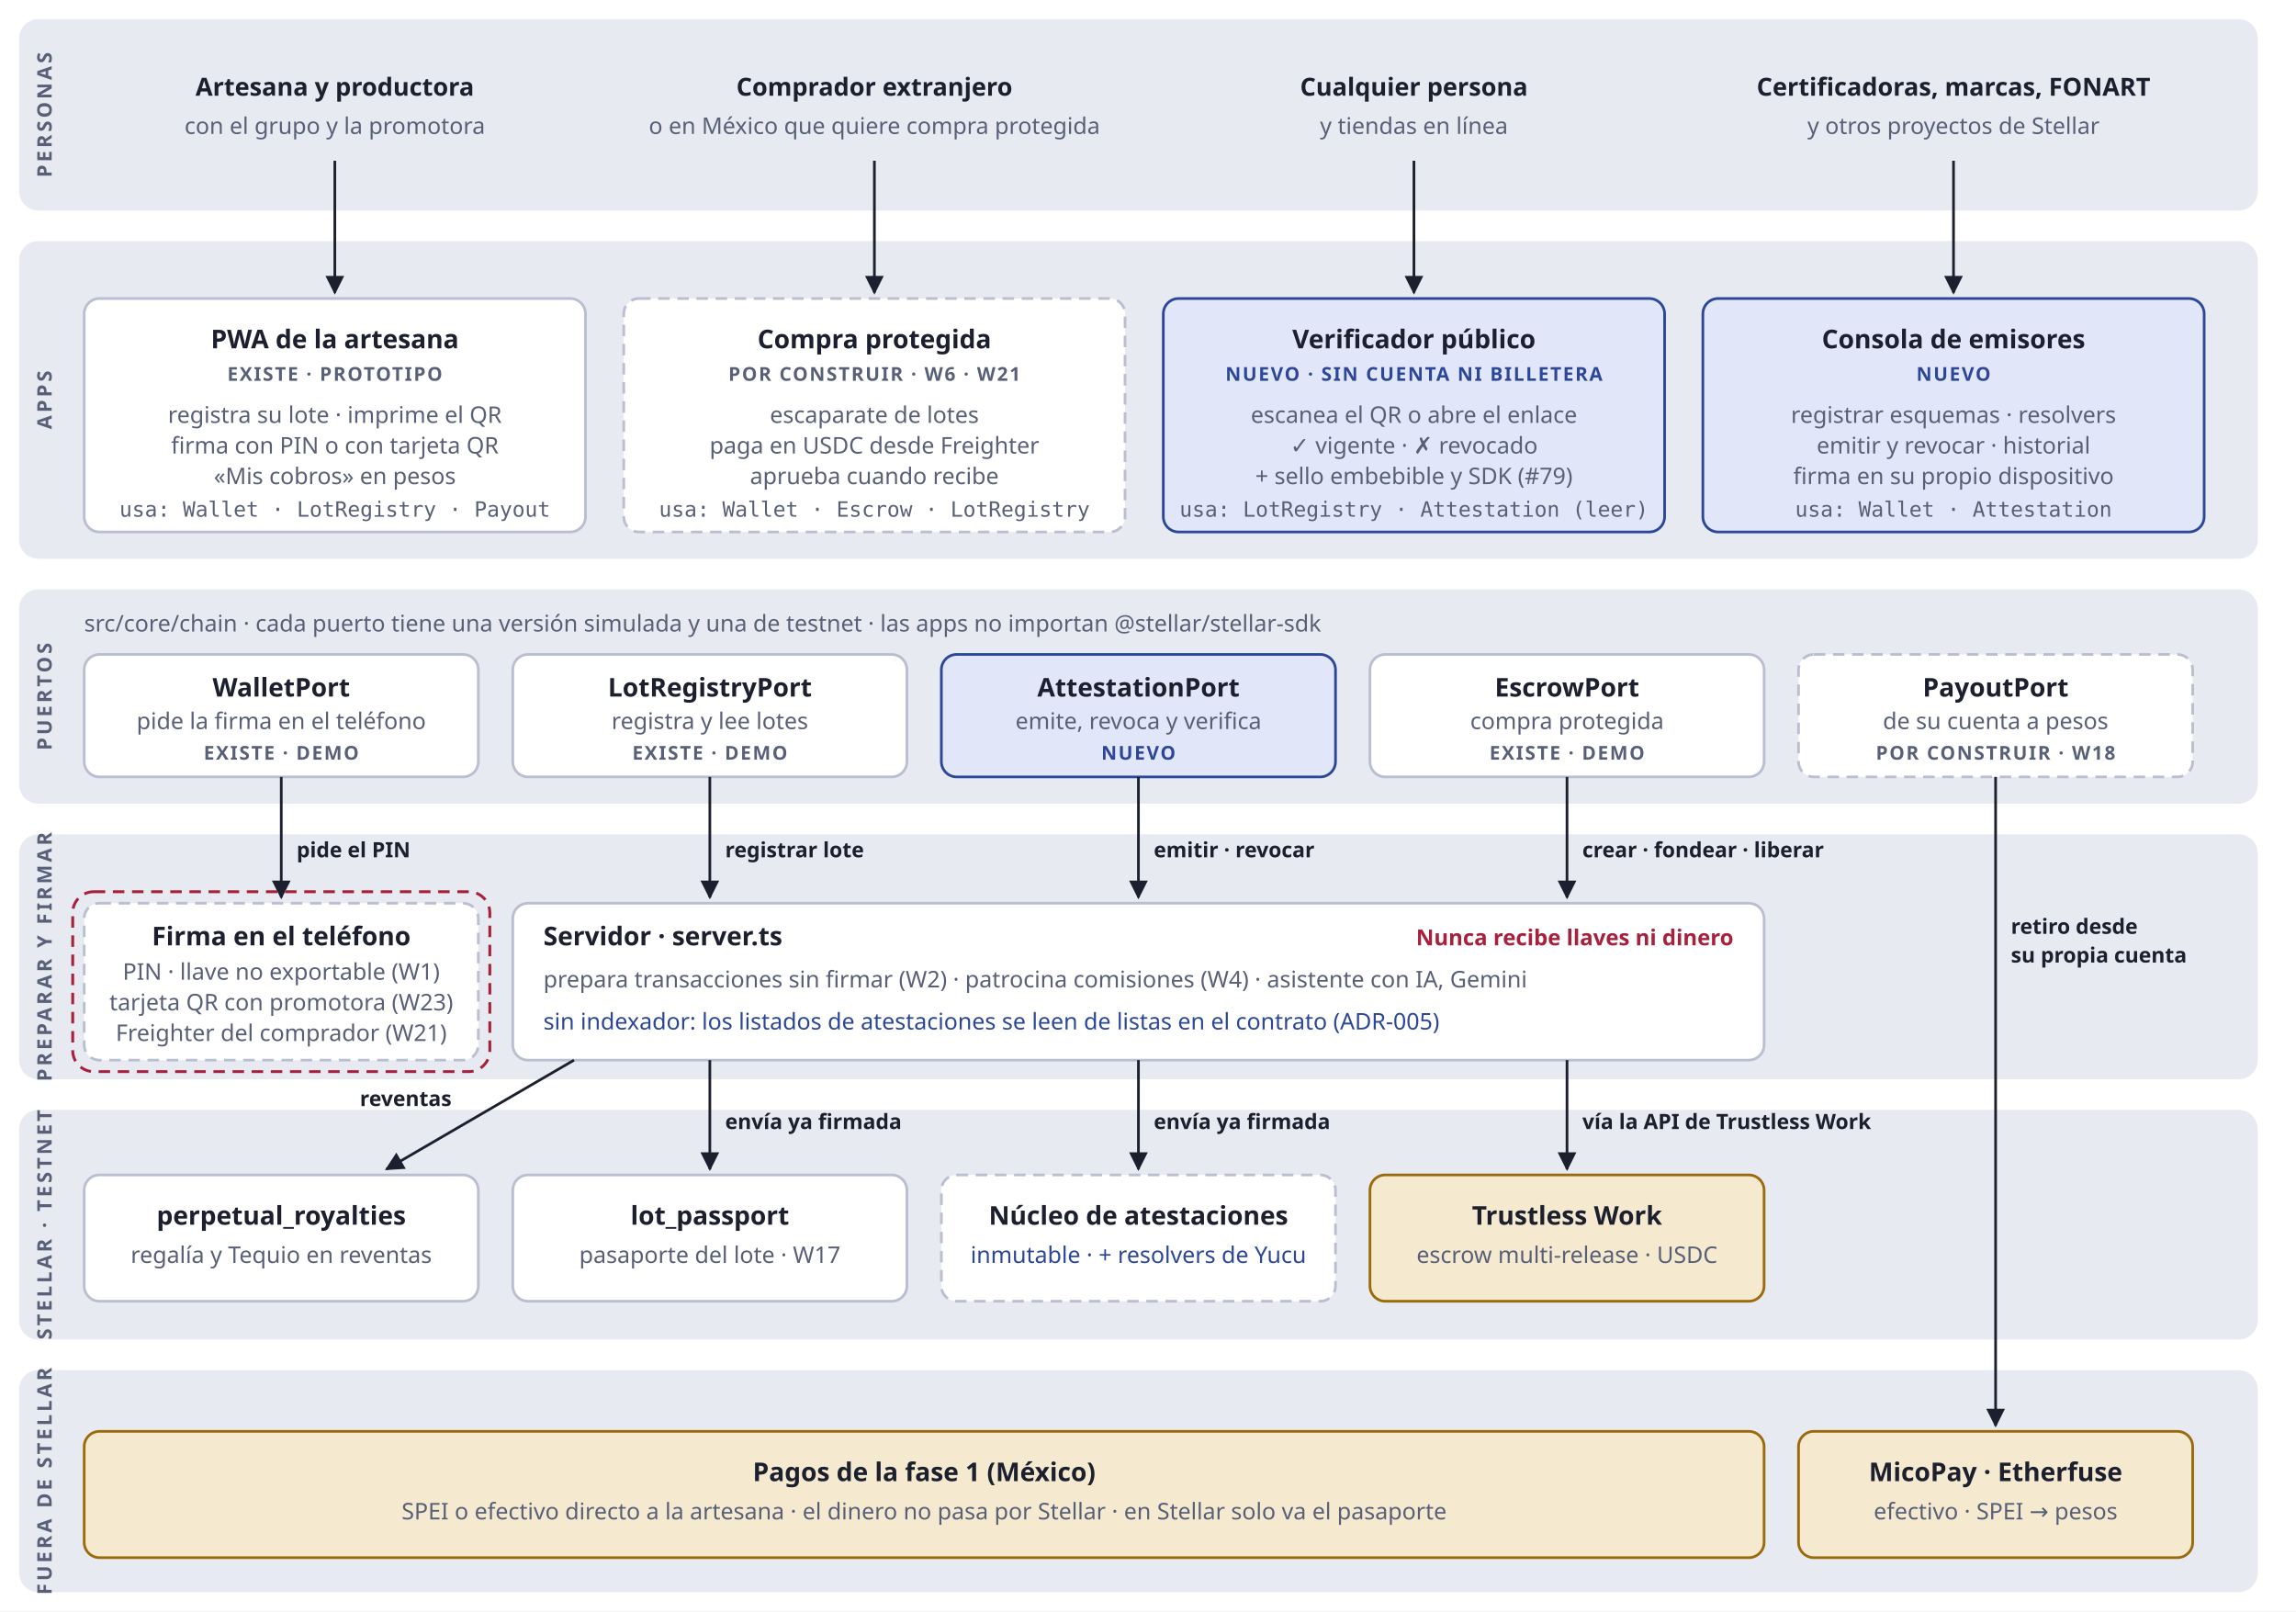
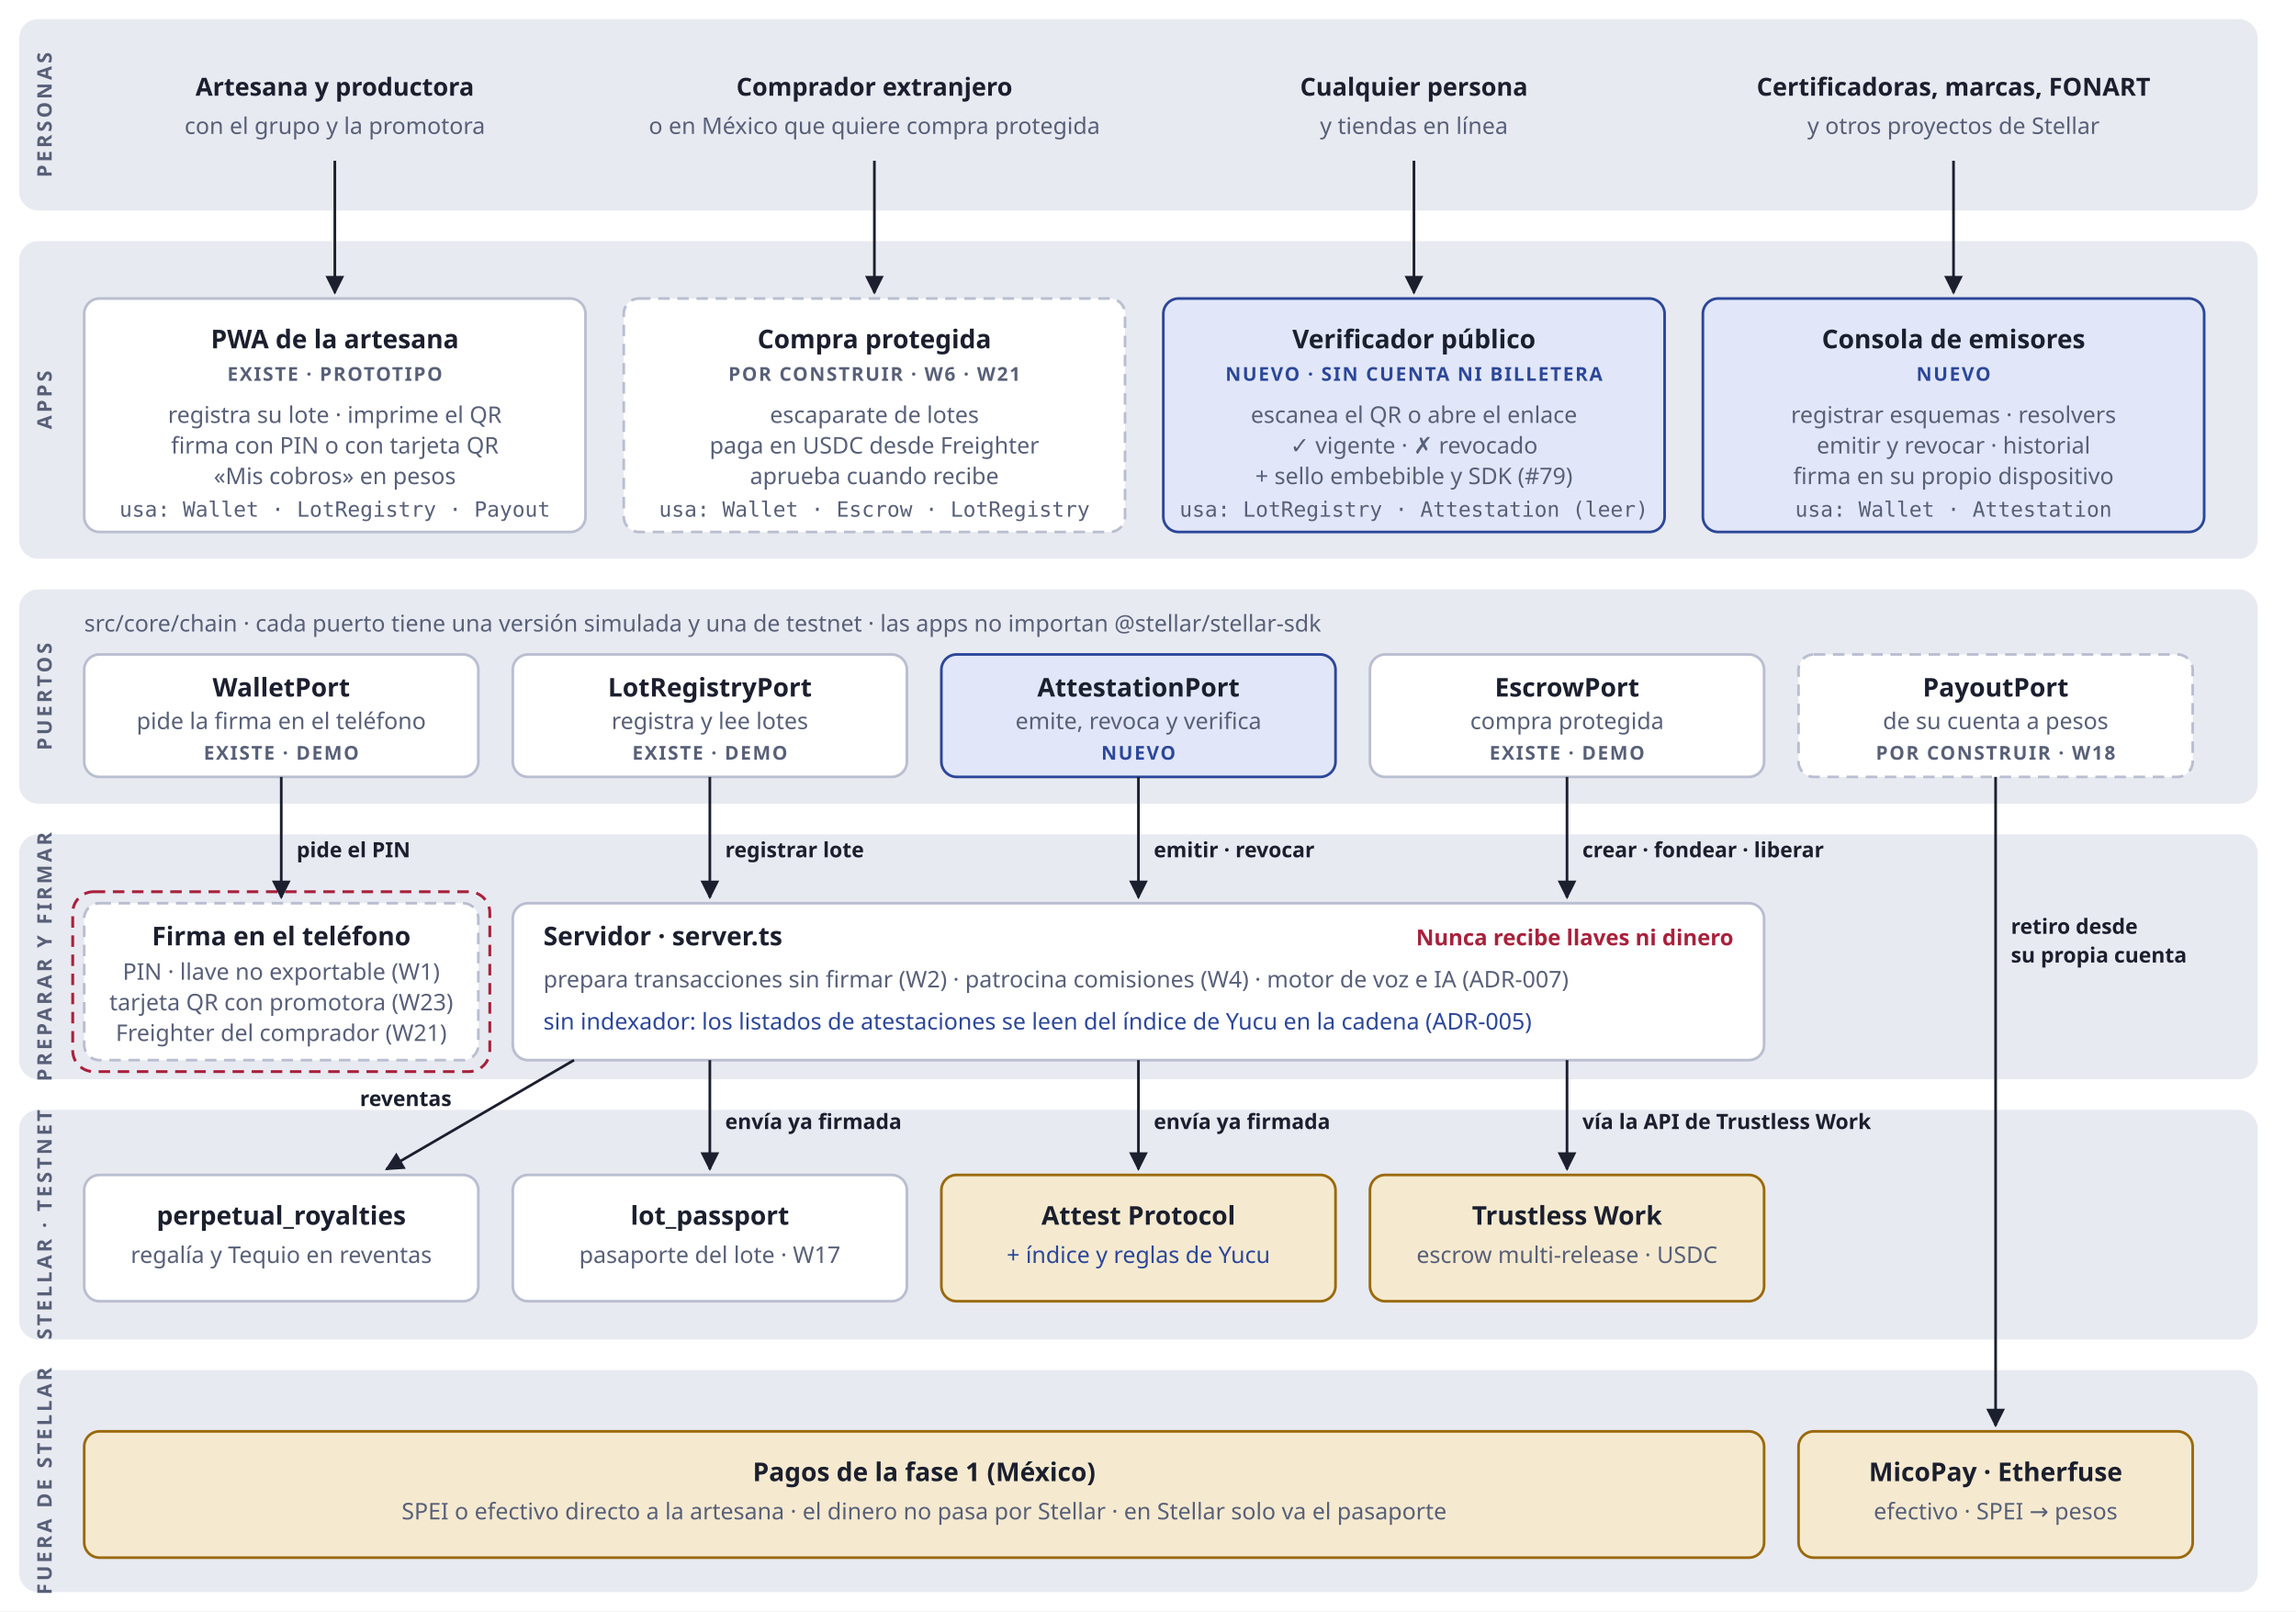
<svg xmlns="http://www.w3.org/2000/svg" viewBox="0 0 1200 842" role="img" width="1200" height="842" aria-label="Seis capas: personas, apps, puertos, preparar y firmar, Stellar y pagos fuera de Stellar. Las apps solo hablan con los puertos; el servidor prepara transacciones sin firmar y nunca recibe llaves ni dinero; cada persona firma en su teléfono.">
  <style>
.band { fill: #E8EAF1; }
.bl { fill: #586078; font: 600 10.5px 'Source Sans 3','Segoe UI',system-ui,sans-serif; letter-spacing: .14em; }
.box { fill: #FFFFFF; stroke: #B9BED0; stroke-width: 1.4; }
.box.todo { stroke-dasharray: 6 4; }
.box.new { fill: #E1E7F8; stroke: #2C4799; }
.box.ext { fill: #F5EAD0; stroke: #9A6A0C; }
.bnd { fill: none; stroke: #A8213C; stroke-width: 1.5; stroke-dasharray: 6 4; }
.t { fill: #1B1F2E; font: 700 13.5px 'Source Sans 3','Segoe UI',system-ui,sans-serif; }
.p { fill: #1B1F2E; font: 600 13px 'Source Sans 3','Segoe UI',system-ui,sans-serif; }
.s { fill: #586078; font: 400 12px 'Source Sans 3','Segoe UI',system-ui,sans-serif; }
.m { fill: #586078; font: 400 11px 'JetBrains Mono',ui-monospace,Menlo,monospace; }
.tag { font: 700 10px 'Source Sans 3','Segoe UI',system-ui,sans-serif; letter-spacing: .08em; fill: #586078; }
.tag.new, .s.new { fill: #2C4799; }
.tag.ext { fill: #9A6A0C; }
.warn { fill: #A8213C; font: 700 11.5px 'Source Sans 3','Segoe UI',system-ui,sans-serif; }
.ar { stroke: currentColor; stroke-width: 1.4; fill: none; }
.ar.dash { stroke-dasharray: 5 4; }
.al { fill: #1B1F2E; font: 600 11px 'Source Sans 3','Segoe UI',system-ui,sans-serif; }
.num { fill: #1B1F2E; font: 700 11px 'Source Sans 3','Segoe UI',system-ui,sans-serif; }
 svg{color:#1B1F2E}</style>
  <rect width="1200" height="842" fill="#FFFFFF" />
  <g color="#1B1F2E">
    <defs>
      <marker id="ah1" viewBox="0 0 10 10" refX="9" refY="5" markerWidth="7" markerHeight="7" orient="auto-start-reverse">
        <path d="M0,0 L10,5 L0,10 z" fill="currentColor" />
      </marker>
    </defs>
    <rect class="band" x="10" y="10" width="1170" height="100" rx="10" />
    <rect class="band" x="10" y="126" width="1170" height="166" rx="10" />
    <rect class="band" x="10" y="308" width="1170" height="112" rx="10" />
    <rect class="band" x="10" y="436" width="1170" height="128" rx="10" />
    <rect class="band" x="10" y="580" width="1170" height="120" rx="10" />
    <rect class="band" x="10" y="716" width="1170" height="116" rx="10" />
    <text class="bl" text-anchor="middle" transform="translate(27 60) rotate(-90)">PERSONAS</text>
    <text class="bl" text-anchor="middle" transform="translate(27 209) rotate(-90)">APPS</text>
    <text class="bl" text-anchor="middle" transform="translate(27 364) rotate(-90)">PUERTOS</text>
    <text class="bl" text-anchor="middle" transform="translate(27 500) rotate(-90)">PREPARAR Y FIRMAR</text>
    <text class="bl" text-anchor="middle" transform="translate(27 640) rotate(-90)">STELLAR · TESTNET</text>
    <text class="bl" text-anchor="middle" transform="translate(27 774) rotate(-90)">FUERA DE STELLAR</text>
    <text class="p" x="175" y="50" text-anchor="middle">Artesana y productora</text>
    <text class="s" x="175" y="70" text-anchor="middle">con el grupo y la promotora</text>
    <text class="p" x="457" y="50" text-anchor="middle">Comprador extranjero</text>
    <text class="s" x="457" y="70" text-anchor="middle">o en México que quiere compra protegida</text>
    <text class="p" x="739" y="50" text-anchor="middle">Cualquier persona</text>
    <text class="s" x="739" y="70" text-anchor="middle">y tiendas en línea</text>
    <text class="p" x="1021" y="50" text-anchor="middle">Certificadoras, marcas, FONART</text>
    <text class="s" x="1021" y="70" text-anchor="middle">y otros proyectos de Stellar</text>
    <line class="ar" x1="175" y1="84" x2="175" y2="153" marker-end="url(#ah1)" />
    <line class="ar" x1="457" y1="84" x2="457" y2="153" marker-end="url(#ah1)" />
    <line class="ar" x1="739" y1="84" x2="739" y2="153" marker-end="url(#ah1)" />
    <line class="ar" x1="1021" y1="84" x2="1021" y2="153" marker-end="url(#ah1)" />
    <rect class="box" x="44" y="156" width="262" height="122" rx="8" />
    <text class="t" x="175" y="182" text-anchor="middle">PWA de la artesana</text>
    <text class="tag" x="175" y="199" text-anchor="middle">EXISTE · PROTOTIPO</text>
    <text class="s" x="175" y="221" text-anchor="middle">registra su lote · imprime el QR</text>
    <text class="s" x="175" y="237" text-anchor="middle">firma con PIN o con tarjeta QR</text>
    <text class="s" x="175" y="253" text-anchor="middle">«Mis cobros» en pesos</text>
    <text class="m" x="175" y="270" text-anchor="middle">usa: Wallet · LotRegistry · Payout</text>
    <rect class="box todo" x="326" y="156" width="262" height="122" rx="8" />
    <text class="t" x="457" y="182" text-anchor="middle">Compra protegida</text>
    <text class="tag" x="457" y="199" text-anchor="middle">POR CONSTRUIR · W6 · W21</text>
    <text class="s" x="457" y="221" text-anchor="middle">escaparate de lotes</text>
    <text class="s" x="457" y="237" text-anchor="middle">paga en USDC desde Freighter</text>
    <text class="s" x="457" y="253" text-anchor="middle">aprueba cuando recibe</text>
    <text class="m" x="457" y="270" text-anchor="middle">usa: Wallet · Escrow · LotRegistry</text>
    <rect class="box new" x="608" y="156" width="262" height="122" rx="8" />
    <text class="t" x="739" y="182" text-anchor="middle">Verificador público</text>
    <text class="tag new" x="739" y="199" text-anchor="middle">NUEVO · SIN CUENTA NI BILLETERA</text>
    <text class="s" x="739" y="221" text-anchor="middle">escanea el QR o abre el enlace</text>
    <text class="s" x="739" y="237" text-anchor="middle">✓ vigente · ✗ revocado</text>
    <text class="s" x="739" y="253" text-anchor="middle">+ sello embebible y SDK (#79)</text>
    <text class="m" x="739" y="270" text-anchor="middle">usa: LotRegistry · Attestation (leer)</text>
    <rect class="box new" x="890" y="156" width="262" height="122" rx="8" />
    <text class="t" x="1021" y="182" text-anchor="middle">Consola de emisores</text>
    <text class="tag new" x="1021" y="199" text-anchor="middle">NUEVO</text>
    <text class="s" x="1021" y="221" text-anchor="middle">registrar esquemas · resolvers</text>
    <text class="s" x="1021" y="237" text-anchor="middle">emitir y revocar · historial</text>
    <text class="s" x="1021" y="253" text-anchor="middle">firma en su propio dispositivo</text>
    <text class="m" x="1021" y="270" text-anchor="middle">usa: Wallet · Attestation</text>
    <text class="s" x="44" y="330">src/core/chain · cada puerto tiene una versión simulada y una de testnet · las apps no importan @stellar/stellar-sdk</text>
    <rect class="box" x="44" y="342" width="206" height="64" rx="8" />
    <text class="t" x="147" y="364" text-anchor="middle">WalletPort</text>
    <text class="s" x="147" y="381" text-anchor="middle">pide la firma en el teléfono</text>
    <text class="tag" x="147" y="397" text-anchor="middle">EXISTE · DEMO</text>
    <rect class="box" x="268" y="342" width="206" height="64" rx="8" />
    <text class="t" x="371" y="364" text-anchor="middle">LotRegistryPort</text>
    <text class="s" x="371" y="381" text-anchor="middle">registra y lee lotes</text>
    <text class="tag" x="371" y="397" text-anchor="middle">EXISTE · DEMO</text>
    <rect class="box new" x="492" y="342" width="206" height="64" rx="8" />
    <text class="t" x="595" y="364" text-anchor="middle">AttestationPort</text>
    <text class="s" x="595" y="381" text-anchor="middle">emite, revoca y verifica</text>
    <text class="tag new" x="595" y="397" text-anchor="middle">NUEVO</text>
    <rect class="box" x="716" y="342" width="206" height="64" rx="8" />
    <text class="t" x="819" y="364" text-anchor="middle">EscrowPort</text>
    <text class="s" x="819" y="381" text-anchor="middle">compra protegida</text>
    <text class="tag" x="819" y="397" text-anchor="middle">EXISTE · DEMO</text>
    <rect class="box todo" x="940" y="342" width="206" height="64" rx="8" />
    <text class="t" x="1043" y="364" text-anchor="middle">PayoutPort</text>
    <text class="s" x="1043" y="381" text-anchor="middle">de su cuenta a pesos</text>
    <text class="tag" x="1043" y="397" text-anchor="middle">POR CONSTRUIR · W18</text>
    <line class="ar" x1="147" y1="406" x2="147" y2="469" marker-end="url(#ah1)" />
    <text class="al" x="155" y="448">pide el PIN</text>
    <line class="ar" x1="371" y1="406" x2="371" y2="469" marker-end="url(#ah1)" />
    <text class="al" x="379" y="448">registrar lote</text>
    <line class="ar" x1="595" y1="406" x2="595" y2="469" marker-end="url(#ah1)" />
    <text class="al" x="603" y="448">emitir · revocar</text>
    <line class="ar" x1="819" y1="406" x2="819" y2="469" marker-end="url(#ah1)" />
    <text class="al" x="827" y="448">crear · fondear · liberar</text>
    <line class="ar" x1="1043" y1="406" x2="1043" y2="745" marker-end="url(#ah1)" />
    <text class="al" x="1051" y="488">retiro desde</text>
    <text class="al" x="1051" y="503">su propia cuenta</text>
    <rect class="box todo" x="44" y="472" width="206" height="82" rx="8" />
    <rect class="bnd" x="38" y="466" width="218" height="94" rx="11" />
    <text class="t" x="147" y="494" text-anchor="middle">Firma en el teléfono</text>
    <text class="s" x="147" y="512" text-anchor="middle">PIN · llave no exportable (W1)</text>
    <text class="s" x="147" y="528" text-anchor="middle">tarjeta QR con promotora (W23)</text>
    <text class="s" x="147" y="544" text-anchor="middle">Freighter del comprador (W21)</text>
    <rect class="box" x="268" y="472" width="654" height="82" rx="8" />
    <text class="t" x="284" y="494">Servidor · server.ts</text>
    <text class="warn" x="906" y="494" text-anchor="end">Nunca recibe llaves ni dinero</text>
-     <text class="s" x="284" y="516">prepara transacciones sin firmar (W2) · patrocina comisiones (W4) · asistente con IA, Gemini</text>
-     <text class="s new" x="284" y="538">sin indexador: los listados de atestaciones se leen de listas en el contrato (ADR-005)</text>
+     <text class="s" x="284" y="516">prepara transacciones sin firmar (W2) · patrocina comisiones (W4) · motor de voz e IA (ADR-007)</text>
+     <text class="s new" x="284" y="538">sin indexador: los listados de atestaciones se leen del índice de Yucu en la cadena (ADR-005)</text>
    <line class="ar" x1="300" y1="554" x2="202" y2="611" marker-end="url(#ah1)" />
    <text class="al" x="236" y="578" text-anchor="end">reventas</text>
    <line class="ar" x1="371" y1="554" x2="371" y2="611" marker-end="url(#ah1)" />
    <text class="al" x="379" y="590">envía ya firmada</text>
    <line class="ar" x1="595" y1="554" x2="595" y2="611" marker-end="url(#ah1)" />
    <text class="al" x="603" y="590">envía ya firmada</text>
    <line class="ar" x1="819" y1="554" x2="819" y2="611" marker-end="url(#ah1)" />
    <text class="al" x="827" y="590">vía la API de Trustless Work</text>
    <rect class="box" x="44" y="614" width="206" height="66" rx="8" />
    <text class="t" x="147" y="640" text-anchor="middle">perpetual_royalties</text>
    <text class="s" x="147" y="660" text-anchor="middle">regalía y Tequio en reventas</text>
    <rect class="box" x="268" y="614" width="206" height="66" rx="8" />
    <text class="t" x="371" y="640" text-anchor="middle">lot_passport</text>
    <text class="s" x="371" y="660" text-anchor="middle">pasaporte del lote · W17</text>
-     <rect class="box todo" x="492" y="614" width="206" height="66" rx="8" />
-     <text class="t" x="595" y="640" text-anchor="middle">Núcleo de atestaciones</text>
-     <text class="s new" x="595" y="660" text-anchor="middle">inmutable · + resolvers de Yucu</text>
+     <rect class="box ext" x="492" y="614" width="206" height="66" rx="8" />
+     <text class="t" x="595" y="640" text-anchor="middle">Attest Protocol</text>
+     <text class="s new" x="595" y="660" text-anchor="middle">+ índice y reglas de Yucu</text>
    <rect class="box ext" x="716" y="614" width="206" height="66" rx="8" />
    <text class="t" x="819" y="640" text-anchor="middle">Trustless Work</text>
    <text class="s" x="819" y="660" text-anchor="middle">escrow multi-release · USDC</text>
    <rect class="box ext" x="44" y="748" width="878" height="66" rx="8" />
    <text class="t" x="483" y="774" text-anchor="middle">Pagos de la fase 1 (México)</text>
    <text class="s" x="483" y="794" text-anchor="middle">SPEI o efectivo directo a la artesana · el dinero no pasa por Stellar · en Stellar solo va el pasaporte</text>
    <rect class="box ext" x="940" y="748" width="206" height="66" rx="8" />
    <text class="t" x="1043" y="774" text-anchor="middle">MicoPay · Etherfuse</text>
    <text class="s" x="1043" y="794" text-anchor="middle">efectivo · SPEI → pesos</text>
  </g>
</svg>
